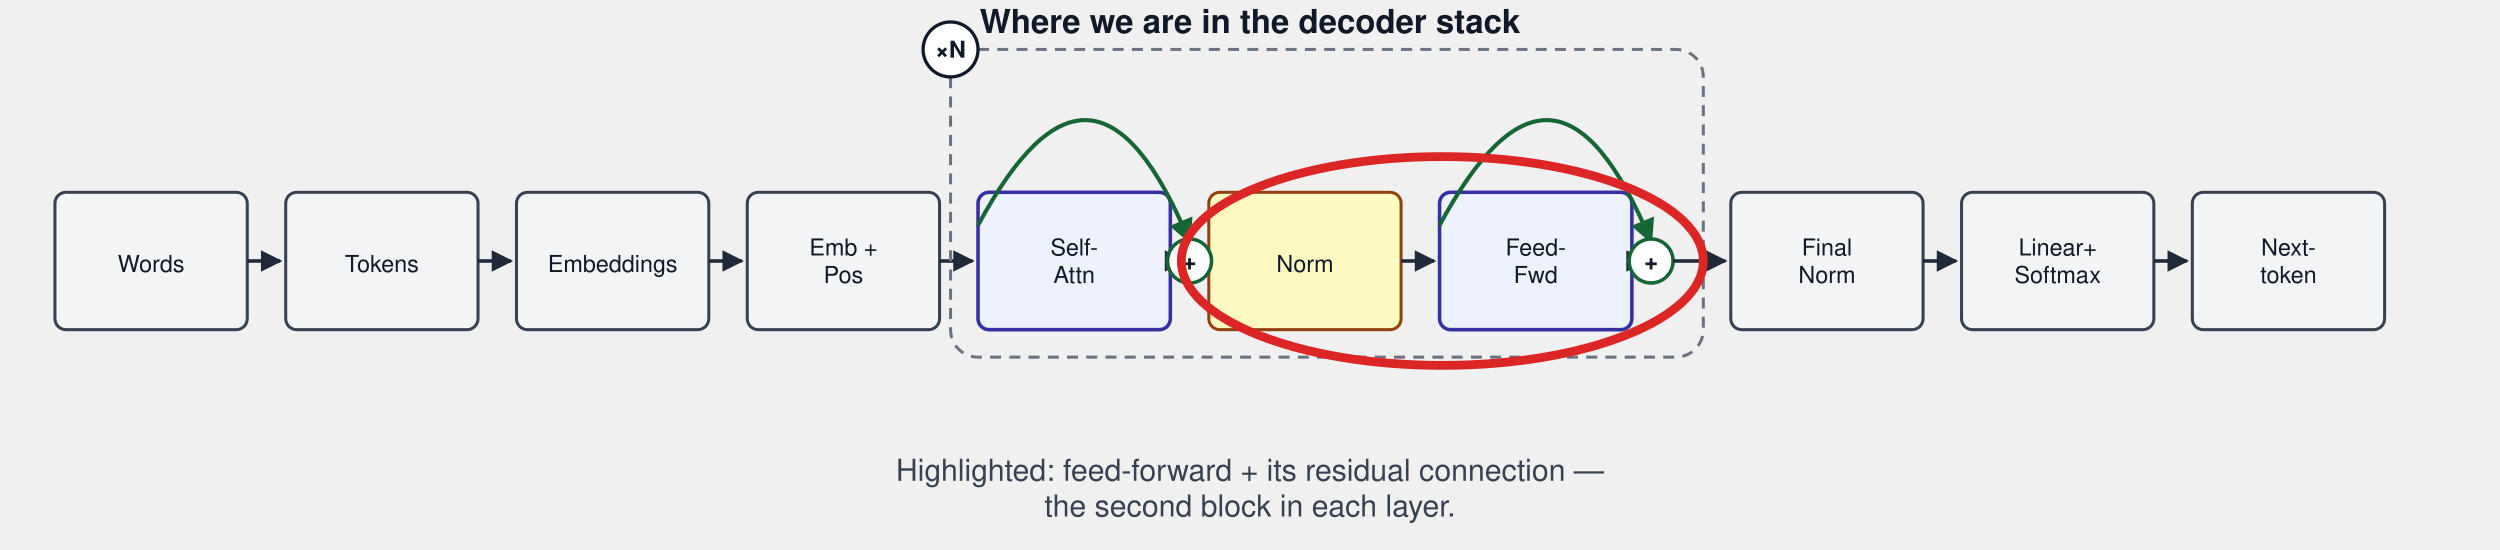
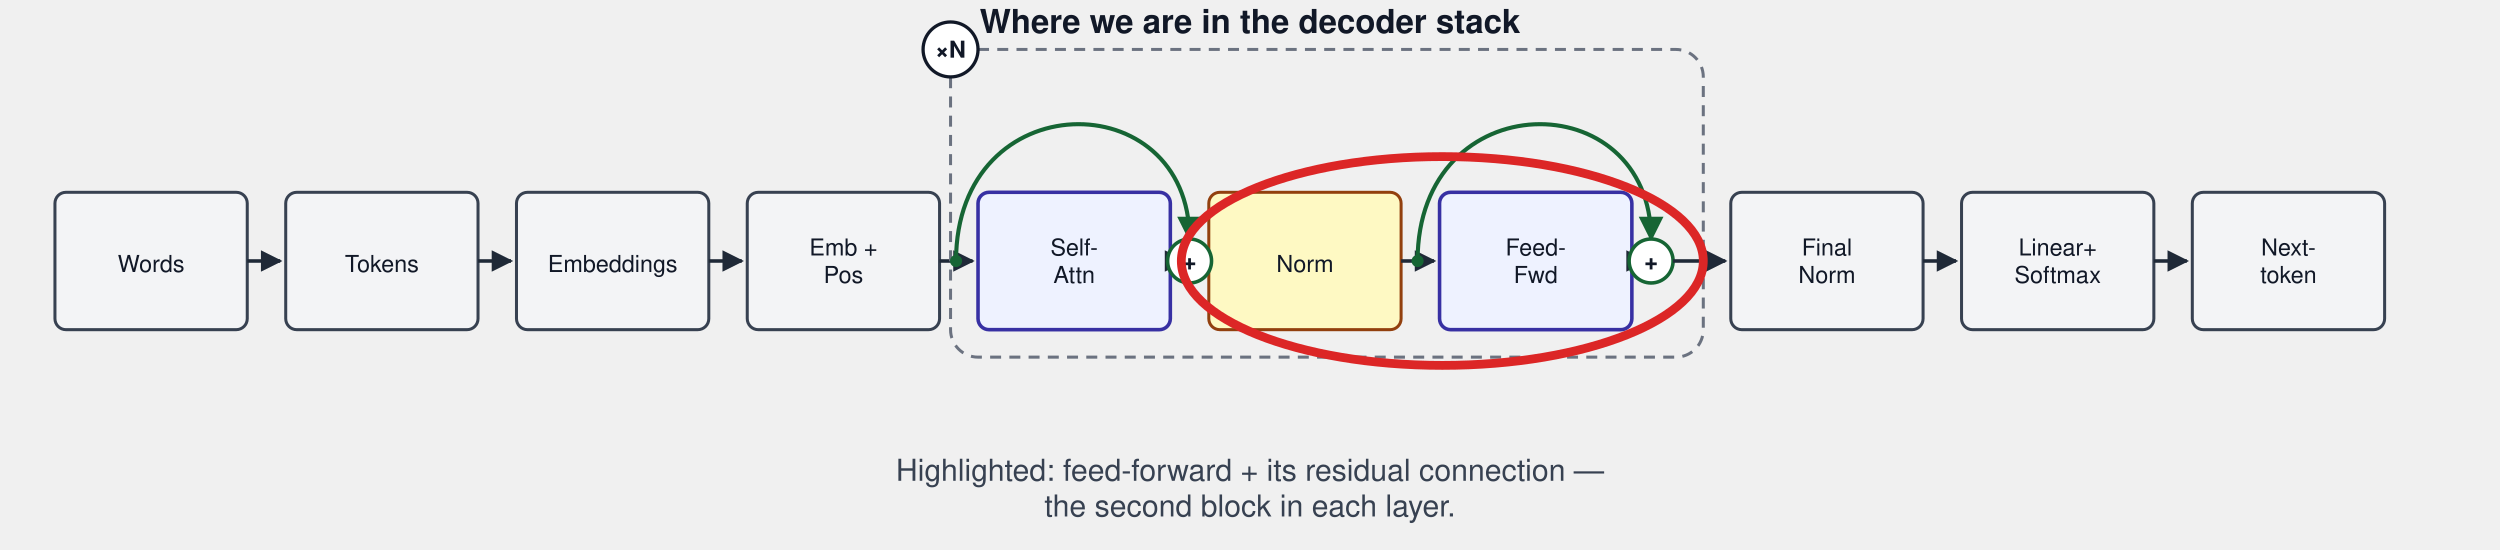
<svg xmlns="http://www.w3.org/2000/svg" viewBox="0 0 910 200" font-family="Helvetica, Arial, sans-serif">
  <defs>
    <marker id="ah-arrow3" viewBox="0 0 10 10" refX="9" refY="5" markerWidth="6" markerHeight="6" orient="auto-start-reverse">
      <path d="M 0 0 L 10 5 L 0 10 z" fill="#1f2937" />
    </marker>
    <marker id="ah-res3" viewBox="0 0 10 10" refX="9" refY="5" markerWidth="6" markerHeight="6" orient="auto-start-reverse">
      <path d="M 0 0 L 10 5 L 0 10 z" fill="#166534" />
    </marker>
  </defs>
  <style>
    .block { fill: #eef2ff; stroke: #3730a3; stroke-width: 1.3; }
    .addnorm { fill: #fef9c3; stroke: #92400e; stroke-width: 1.1; }
    .io { fill: #f3f4f6; stroke: #374151; stroke-width: 1.1; }
    .lbl-t { font-size: 12px; fill: #111827; text-anchor: middle; }
    .lbl-sm { font-size: 8.5px; fill: #111827; text-anchor: middle; }
    .cap { font-size: 11px; fill: #374151; text-anchor: middle; }
    .arr { stroke: #1f2937; stroke-width: 1.3; fill: none; marker-end: url(#ah-arrow3); }
    .res-arr { stroke: #166534; stroke-width: 1.5; fill: none; marker-end: url(#ah-res3); }
    .sum { fill: #ffffff; stroke: #166534; stroke-width: 1.3; }
    .hl { fill: none; stroke: #dc2626; stroke-width: 3.2; }
  </style>
  <text x="455" y="12" class="lbl-t" font-weight="600">Where we are in the decoder stack</text>
  <rect x="20" y="70" width="70" height="50" rx="4" class="io" />
  <text x="55" y="99" class="lbl-sm">Words</text>
  <rect x="104" y="70" width="70" height="50" rx="4" class="io" />
  <text x="139" y="99" class="lbl-sm">Tokens</text>
  <rect x="188" y="70" width="70" height="50" rx="4" class="io" />
  <text x="223" y="99" class="lbl-sm">Embeddings</text>
  <rect x="272" y="70" width="70" height="50" rx="4" class="io" />
  <text x="307" y="93" class="lbl-sm">Emb +</text>
  <text x="307" y="103" class="lbl-sm">Pos</text>
  <rect x="356" y="70" width="70" height="50" rx="4" class="block" />
  <text x="391" y="93" class="lbl-sm">Self-</text>
  <text x="391" y="103" class="lbl-sm">Attn</text>
  <rect x="440" y="70" width="70" height="50" rx="4" class="addnorm" />
  <text x="475" y="99" class="lbl-sm">Norm</text>
  <rect x="524" y="70" width="70" height="50" rx="4" class="block" />
  <text x="559" y="93" class="lbl-sm">Feed-</text>
  <text x="559" y="103" class="lbl-sm">Fwd</text>
  <rect x="630" y="70" width="70" height="50" rx="4" class="io" />
  <text x="665" y="93" class="lbl-sm">Final</text>
  <text x="665" y="103" class="lbl-sm">Norm</text>
  <rect x="714" y="70" width="70" height="50" rx="4" class="io" />
  <text x="749" y="93" class="lbl-sm">Linear+</text>
  <text x="749" y="103" class="lbl-sm">Softmax</text>
  <rect x="798" y="70" width="70" height="50" rx="4" class="io" />
  <text x="833" y="93" class="lbl-sm">Next-</text>
  <text x="833" y="103" class="lbl-sm">token</text>
  <line x1="90" y1="95" x2="102" y2="95" class="arr" />
  <line x1="174" y1="95" x2="186" y2="95" class="arr" />
  <line x1="258" y1="95" x2="270" y2="95" class="arr" />
  <line x1="342" y1="95" x2="354" y2="95" class="arr" />
  <line x1="510" y1="95" x2="522" y2="95" class="arr" />
  <rect x="346" y="18" width="274" height="112" rx="10" fill="none" stroke="#6b7280" stroke-width="1.1" stroke-dasharray="4 3" />
  <circle cx="346" cy="18" r="10" fill="#ffffff" stroke="#111827" stroke-width="1.2" />
  <text x="346" y="21" class="lbl-sm" font-weight="600">×N</text>
-   <path d="M 356 82 C 384 30, 409 30, 433 88" class="res-arr" />
+   <circle cx="348" cy="95" r="2.2" fill="#166534" />
+   <path d="M 348 95 C 348 30, 433 30, 433 87" class="res-arr" />
  <line x1="426" y1="95" x2="431" y2="95" class="arr" />
  <circle cx="433" cy="95" r="8" class="sum" />
  <text x="433" y="98" class="lbl-sm" fill="#166534" font-weight="600">+</text>
-   <path d="M 524 82 C 552 30, 577 30, 601 88" class="res-arr" />
+   <circle cx="516" cy="95" r="2.2" fill="#166534" />
+   <path d="M 516 95 C 516 30, 601 30, 601 87" class="res-arr" />
  <line x1="594" y1="95" x2="599" y2="95" class="arr" />
  <circle cx="601" cy="95" r="8" class="sum" />
  <text x="601" y="98" class="lbl-sm" fill="#166534" font-weight="600">+</text>
  <line x1="609" y1="95" x2="628" y2="95" class="arr" />
  <line x1="700" y1="95" x2="712" y2="95" class="arr" />
  <line x1="784" y1="95" x2="796" y2="95" class="arr" />
  <ellipse cx="525" cy="95" rx="95" ry="38" class="hl" />
  <text x="455" y="175" class="cap">Highlighted: feed-forward + its residual connection —</text>
  <text x="455" y="188" class="cap">the second block in each layer.</text>
</svg>
